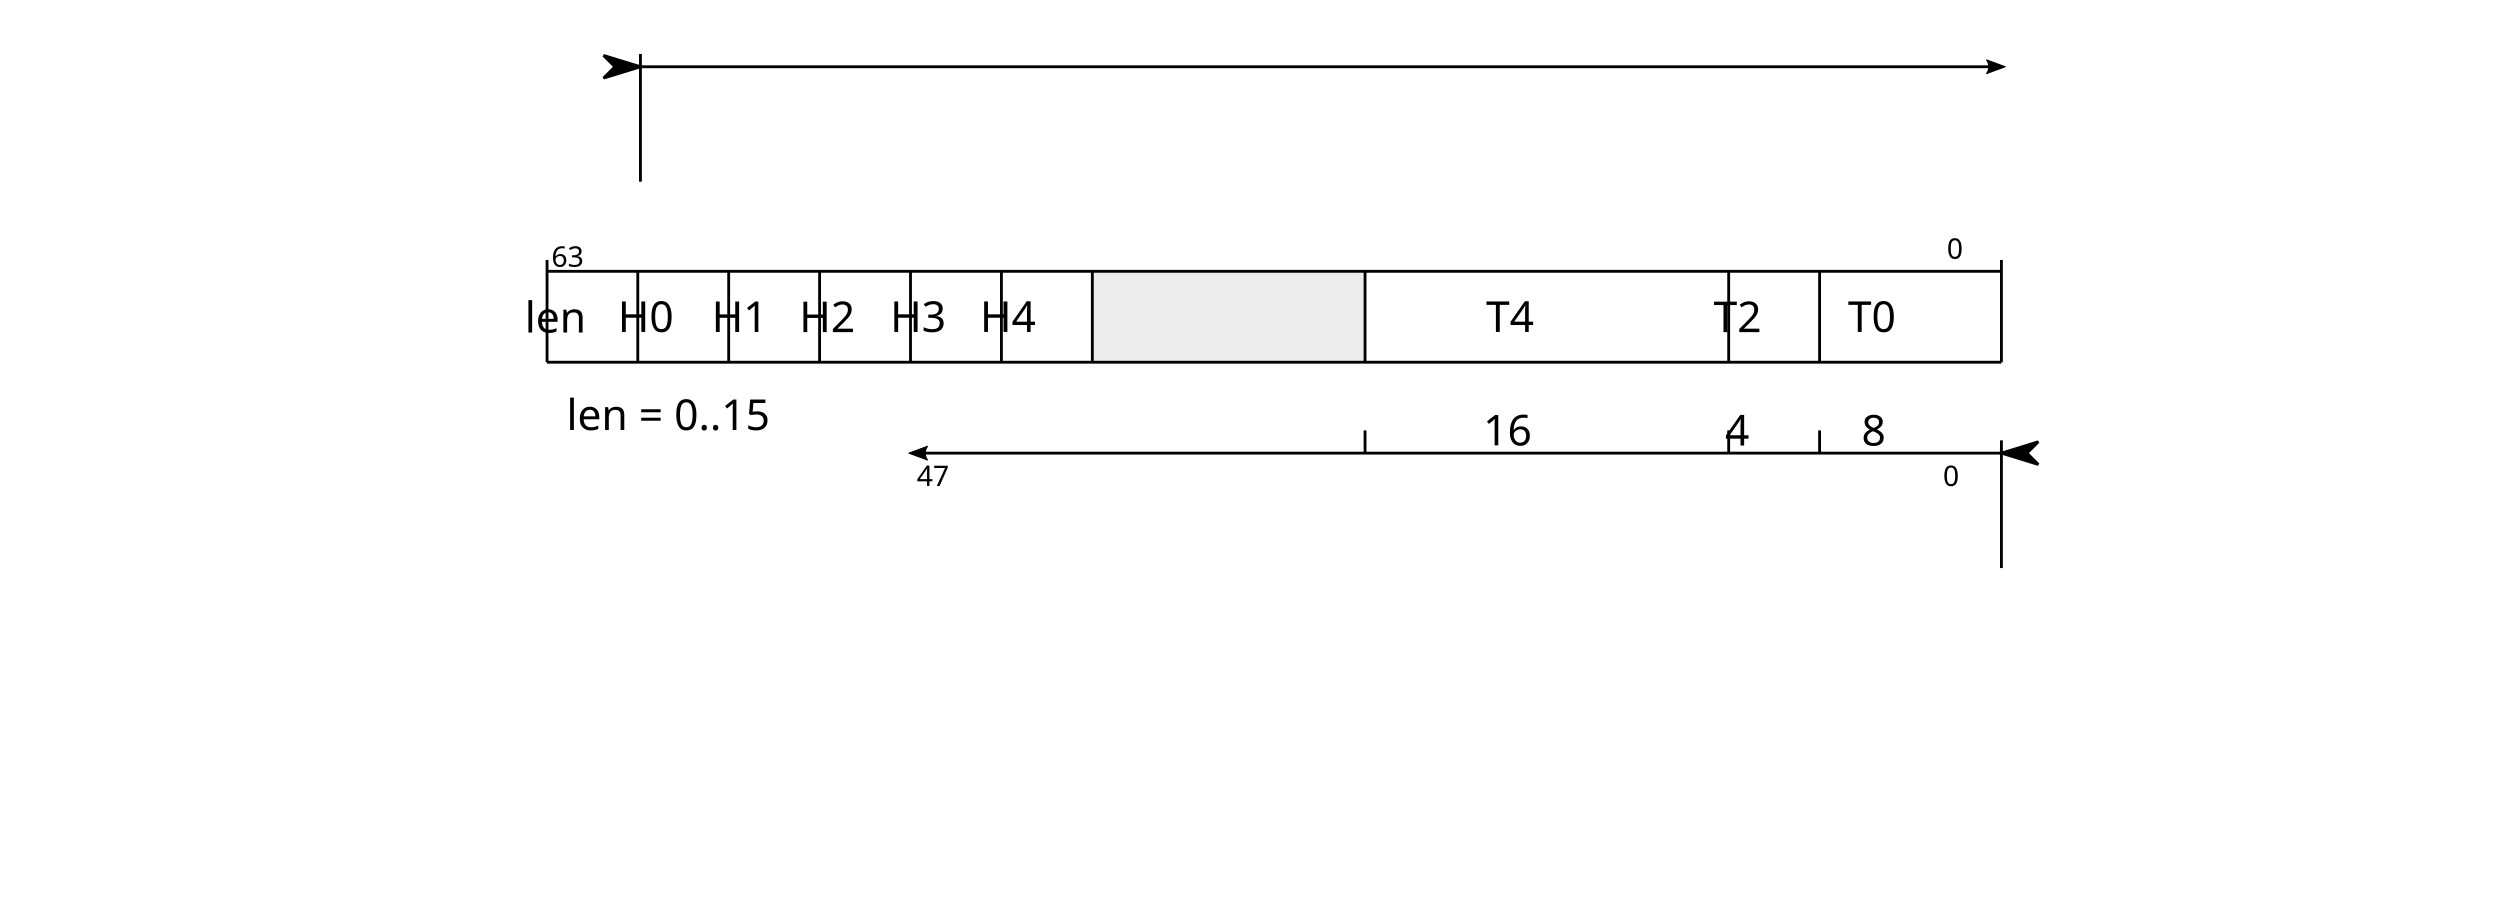
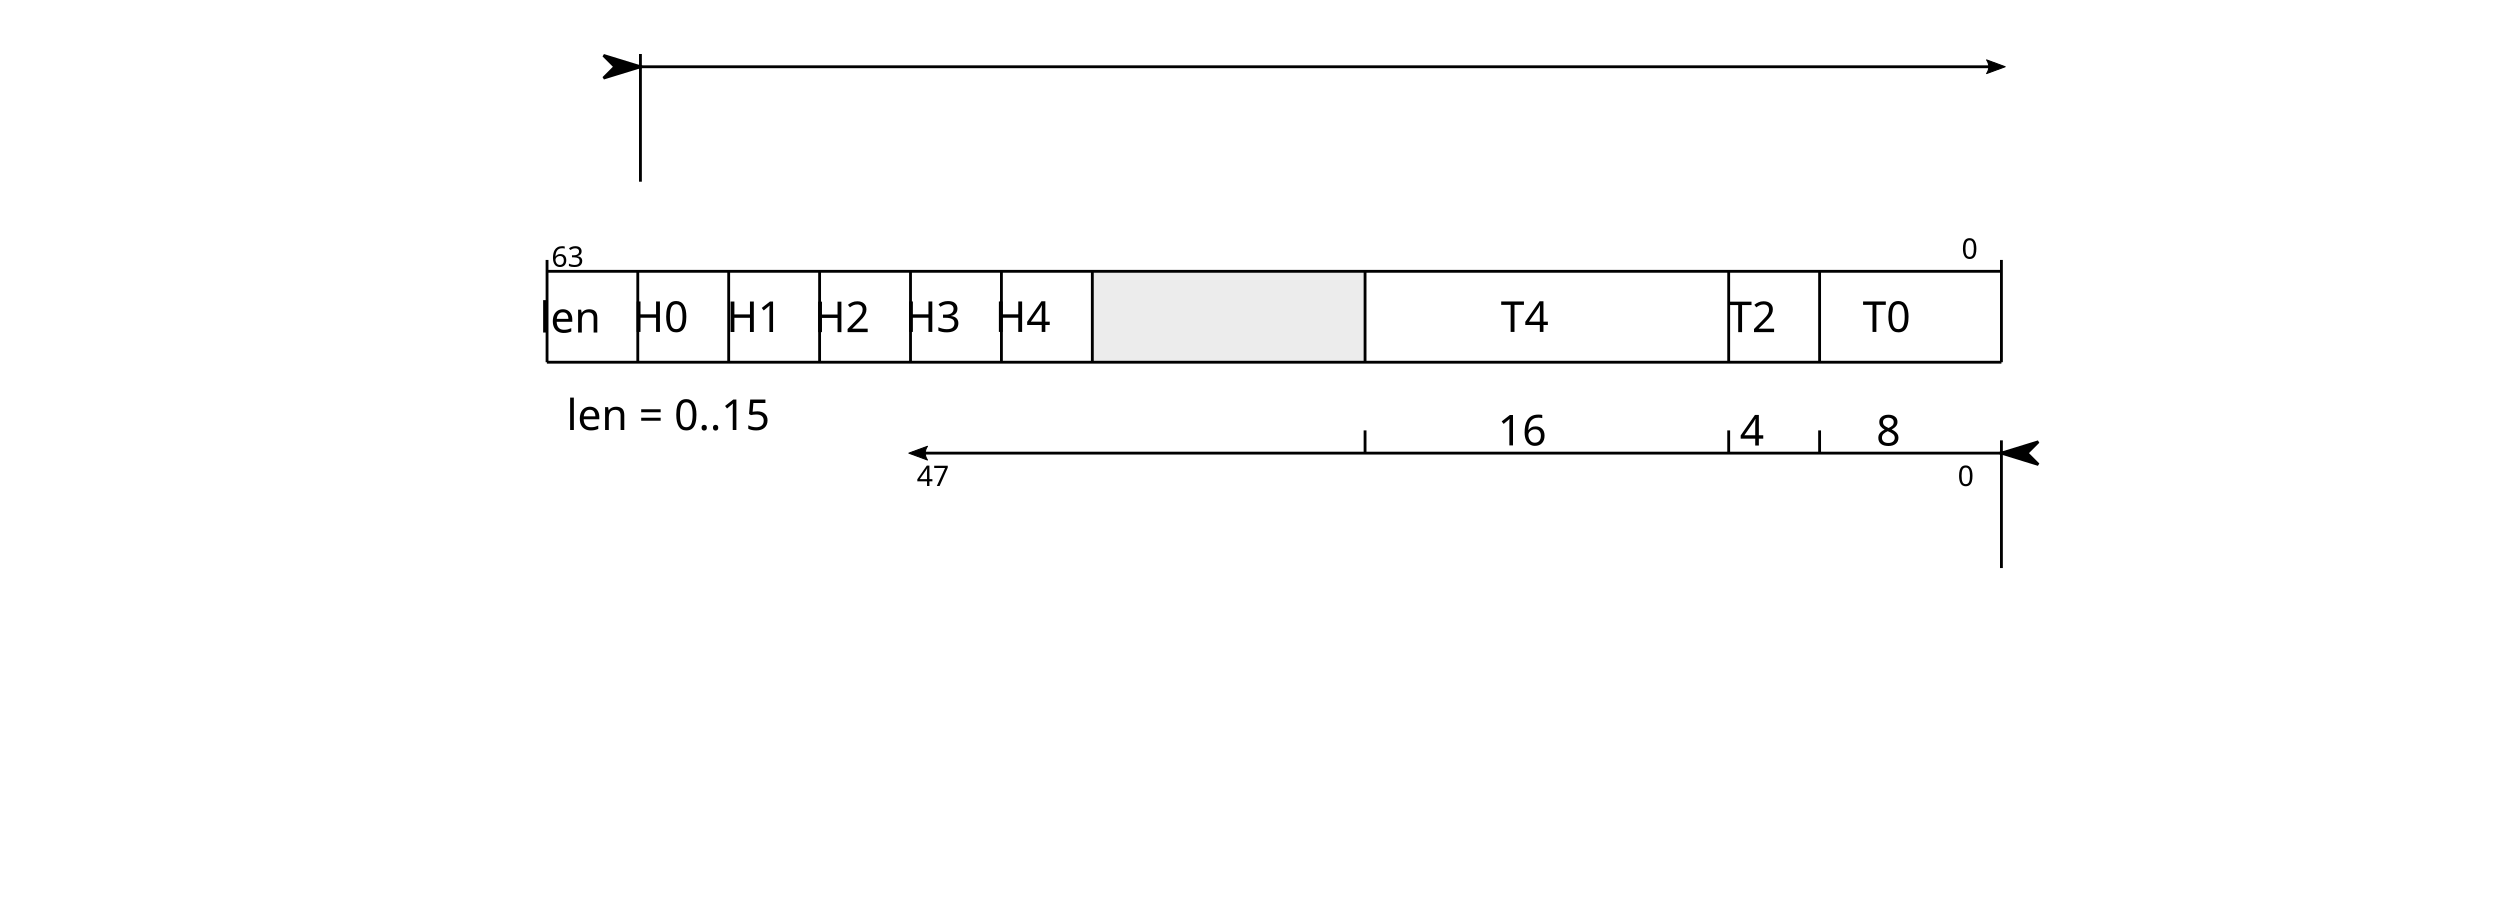
<svg xmlns="http://www.w3.org/2000/svg" width="880" height="320" viewBox="0 0 880 320" id="svg2" version="1.1">
  <defs id="defs4">
    <marker style="overflow:visible" id="DistanceEnd" refX="0.0" refY="0.0" orient="auto">
      <g id="g2301" style="stroke:#000000;stroke-opacity:1;fill:#000000;fill-opacity:1">
        <path style="fill:#000000;stroke:#000000;stroke-width:1.15;stroke-linecap:square;stroke-opacity:1;fill-opacity:1" d="M 0,0 L -2,0" id="path2316" />
        <path style="fill:#000000;fill-rule:evenodd;stroke:#000000;stroke-opacity:1;fill-opacity:1" d="M 0,0 L -13,4 L -9,0 -13,-4 L 0,0 z " id="path2312" />
        <path style="fill:#000000;stroke:#000000;stroke-width:1;stroke-linecap:square;stroke-opacity:1;fill-opacity:1" d="M 0,-4 L 0,40" id="path2314" />
      </g>
    </marker>
    <marker style="overflow:visible" id="marker7231" refX="0.0" refY="0.0" orient="auto">
      <g id="g7233" style="stroke:#000000;stroke-opacity:1;fill:#000000;fill-opacity:1">
        <path style="fill:#000000;stroke:#000000;stroke-width:1.15;stroke-linecap:square;stroke-opacity:1;fill-opacity:1" d="M 0,0 L 2,0" id="path7235" />
        <path style="fill:#000000;fill-rule:evenodd;stroke:#000000;stroke-opacity:1;fill-opacity:1" d="M 0,0 L 13,4 L 9,0 13,-4 L 0,0 z " id="path7237" />
        <path style="fill:#000000;stroke:#000000;stroke-width:1;stroke-linecap:square;stroke-opacity:1;fill-opacity:1" d="M 0,-4 L 0,40" id="path7239" />
      </g>
    </marker>
    <marker style="overflow:visible" id="DistanceStart" refX="0.0" refY="0.0" orient="auto">
      <g id="g2300" style="stroke:#000000;stroke-opacity:1;fill:#000000;fill-opacity:1">
        <path style="fill:#000000;stroke:#000000;stroke-width:1.15;stroke-linecap:square;stroke-opacity:1;fill-opacity:1" d="M 0,0 L 2,0" id="path2306" />
        <path style="fill:#000000;fill-rule:evenodd;stroke:#000000;stroke-opacity:1;fill-opacity:1" d="M 0,0 L 13,4 L 9,0 13,-4 L 0,0 z " id="path2302" />
        <path style="fill:#000000;stroke:#000000;stroke-width:1;stroke-linecap:square;stroke-opacity:1;fill-opacity:1" d="M 0,-4 L 0,40" id="path2304" />
      </g>
    </marker>
    <marker orient="auto" refY="0.0" refX="0.0" id="Arrow2Mstart" style="overflow:visible">
      <path id="path4792" style="fill-rule:evenodd;stroke-width:0.625;stroke-linejoin:round;stroke:#000000;stroke-opacity:1;fill:#000000;fill-opacity:1" d="M 8.719,4.034 L -2.207,0.016 L 8.719,-4.002 C 6.973,-1.63 6.983,1.616 8.719,4.034 z " transform="scale(0.6) translate(0,0)" />
    </marker>
    <marker orient="auto" refY="0.0" refX="0.0" id="Arrow2Mend" style="overflow:visible;">
      <path id="path4795" style="fill-rule:evenodd;stroke-width:0.625;stroke-linejoin:round;stroke:#000000;stroke-opacity:1;fill:#000000;fill-opacity:1" d="M 8.719,4.034 L -2.207,0.016 L 8.719,-4.002 C 6.973,-1.63 6.983,1.616 8.719,4.034 z " transform="scale(0.6) rotate(180) translate(0,0)" />
    </marker>
    <marker orient="auto" refY="0" refX="0" id="Arrow2Mstart-6" style="overflow:visible">
      <path id="path4792-6" style="fill:#000000;fill-opacity:1;fill-rule:evenodd;stroke:#000000;stroke-width:0.625;stroke-linejoin:round;stroke-opacity:1" d="M 8.719,4.034 -2.207,0.016 8.719,-4.002 c -1.745,2.372 -1.735,5.617 -6e-7,8.035 z" transform="scale(0.6,0.6)" />
    </marker>
    <marker orient="auto" refY="0" refX="0" id="Arrow2Mend-0" style="overflow:visible">
      <path id="path4795-7" style="fill:#000000;fill-opacity:1;fill-rule:evenodd;stroke:#000000;stroke-width:0.625;stroke-linejoin:round;stroke-opacity:1" d="M 8.719,4.034 -2.207,0.016 8.719,-4.002 c -1.745,2.372 -1.735,5.617 -6e-7,8.035 z" transform="scale(-0.6,-0.6)" />
    </marker>
  </defs>
  <g id="layer1" transform="translate(0.5,-880.5)">
    <rect style="color:#000000;clip-rule:nonzero;display:inline;overflow:visible;visibility:visible;opacity:1;isolation:auto;mix-blend-mode:normal;color-interpolation:sRGB;color-interpolation-filters:linearRGB;solid-color:#000000;solid-opacity:1;fill:#ececec;fill-opacity:1;fill-rule:evenodd;stroke:none;stroke-width:1;stroke-linecap:butt;stroke-linejoin:miter;stroke-miterlimit:4;stroke-dasharray:4, 4;stroke-dashoffset:0;stroke-opacity:1;color-rendering:auto;image-rendering:auto;shape-rendering:auto;text-rendering:auto;enable-background:accumulate" id="rect4274" width="95.813" height="32.004" x="384" y="976" />
    <path style="fill:none;fill-rule:evenodd;stroke:#000000;stroke-width:0.999px;stroke-linecap:butt;stroke-linejoin:miter;stroke-opacity:1" d="m 192,976 512,0" id="path4140" />
    <path style="fill:none;fill-rule:evenodd;stroke:#000000;stroke-width:0.999px;stroke-linecap:butt;stroke-linejoin:miter;stroke-opacity:1" d="m 704,1008 0,-36.005" id="path4140-5" />
    <path style="fill:none;fill-rule:evenodd;stroke:#000000;stroke-width:0.999px;stroke-linecap:butt;stroke-linejoin:miter;stroke-opacity:1" d="m 224,1008.002 0,-32.004" id="path4140-5-1" />
    <path style="fill:none;fill-rule:evenodd;stroke:#000000;stroke-width:0.999px;stroke-linecap:butt;stroke-linejoin:miter;stroke-opacity:1" d="m 608,1008.002 0,-32.004" id="path4140-5-3-7-1" />
    <path style="fill:none;fill-rule:evenodd;stroke:#000000;stroke-width:0.999px;stroke-linecap:butt;stroke-linejoin:miter;stroke-opacity:1" d="m 192,1008 512,0" id="path4140-1" />
-     <text xml:space="preserve" style="font-style:normal;font-weight:normal;font-size:19.982px;line-height:125%;font-family:sans-serif;text-align:center;letter-spacing:0px;word-spacing:0px;text-anchor:middle;fill:#000000;fill-opacity:1;stroke:none;stroke-width:1px;stroke-linecap:butt;stroke-linejoin:miter;stroke-opacity:1" x="701.346" y="970.562" id="text3491" transform="scale(0.9989598,1.001041)">
-       <tspan id="tspan3493" x="701.346" y="970.562" style="font-size:9.991px;text-align:center;text-anchor:middle">0</tspan>
+     <text xml:space="preserve" style="font-style:normal;font-weight:normal;line-height:0%;font-family:sans-serif;text-align:center;letter-spacing:0px;word-spacing:0px;text-anchor:middle;fill:#000000;fill-opacity:1;stroke:none;stroke-width:1px;stroke-linecap:butt;stroke-linejoin:miter;stroke-opacity:1" x="701.346" y="970.562" id="text3491" transform="scale(0.9989598,1.001041)">
+       <tspan id="tspan3493" x="701.346" y="970.562" style="font-size:9.991px;line-height:1.25;text-align:center;text-anchor:middle">0</tspan>
    </text>
-     <text xml:space="preserve" style="font-style:normal;font-weight:normal;font-size:19.982px;line-height:125%;font-family:sans-serif;text-align:center;letter-spacing:0px;word-spacing:0px;text-anchor:middle;fill:#000000;fill-opacity:1;stroke:none;stroke-width:1px;stroke-linecap:butt;stroke-linejoin:miter;stroke-opacity:1" x="273.119" y="996.321" id="text3491-1-4-8" transform="scale(0.9989598,1.001041)">
-       <tspan id="tspan3493-9-8-1" x="273.119" y="996.321" style="font-size:14.986px;text-align:center;text-anchor:middle">H1</tspan>
+     <text xml:space="preserve" style="font-style:normal;font-weight:normal;line-height:0%;font-family:sans-serif;text-align:center;letter-spacing:0px;word-spacing:0px;text-anchor:middle;fill:#000000;fill-opacity:1;stroke:none;stroke-width:1px;stroke-linecap:butt;stroke-linejoin:miter;stroke-opacity:1" x="273.119" y="996.321" id="text3491-1-4-8" transform="scale(0.9989598,1.001041)">
+       <tspan id="tspan3493-9-8-1" x="273.119" y="996.321" style="font-size:14.986px;line-height:1.25;text-align:center;text-anchor:middle">H1</tspan>
    </text>
-     <text xml:space="preserve" style="font-style:normal;font-weight:normal;font-size:19.982px;line-height:125%;font-family:sans-serif;text-align:center;letter-spacing:0px;word-spacing:0px;text-anchor:middle;fill:#000000;fill-opacity:1;stroke:none;stroke-width:1px;stroke-linecap:butt;stroke-linejoin:miter;stroke-opacity:1" x="208.193" y="996.515" id="text3491-1-4-8-3" transform="scale(0.9989598,1.001041)">
-       <tspan id="tspan3493-9-8-1-3" x="208.193" y="996.515" style="font-size:14.986px;text-align:center;text-anchor:middle">len</tspan>
+     <text xml:space="preserve" style="font-style:normal;font-weight:normal;line-height:0%;font-family:sans-serif;text-align:center;letter-spacing:0px;word-spacing:0px;text-anchor:middle;fill:#000000;fill-opacity:1;stroke:none;stroke-width:1px;stroke-linecap:butt;stroke-linejoin:miter;stroke-opacity:1" x="208.193" y="996.515" id="text3491-1-4-8-3" transform="scale(0.9989598,1.001041)">
+       <tspan id="tspan3493-9-8-1-3" x="208.193" y="996.515" style="font-size:14.986px;line-height:1.25;text-align:center;text-anchor:middle">len</tspan>
    </text>
    <path style="fill:none;fill-rule:evenodd;stroke:#000000;stroke-width:0.999px;stroke-linecap:butt;stroke-linejoin:miter;stroke-opacity:1" d="m 480,1008.002 0,-32.004" id="path4140-5-3-7-1-9" />
    <path style="fill:none;fill-rule:evenodd;stroke:#000000;stroke-width:0.999px;stroke-linecap:butt;stroke-linejoin:miter;stroke-opacity:1" d="m 256,1008.002 0,-32.004" id="path4140-5-1-4-7" />
    <path style="fill:none;fill-rule:evenodd;stroke:#000000;stroke-width:0.999px;stroke-linecap:butt;stroke-linejoin:miter;stroke-opacity:1" d="m 288,1008.002 0,-32.004" id="path4140-5-3-7-1-1-0" />
    <path style="fill:none;fill-rule:evenodd;stroke:#000000;stroke-width:0.999px;stroke-linecap:butt;stroke-linejoin:miter;stroke-opacity:1" d="m 192.062,1008.002 0,-36.005" id="path4140-5-3-7-1-1-0-1" />
    <path style="fill:none;fill-rule:evenodd;stroke:#000000;stroke-width:0.999px;stroke-linecap:butt;stroke-linejoin:miter;stroke-opacity:1" d="m 640,1008.002 0,-32.004" id="path4140-5-3-7-1-8" />
-     <text xml:space="preserve" style="font-style:normal;font-weight:normal;font-size:19.982px;line-height:125%;font-family:sans-serif;text-align:center;letter-spacing:0px;word-spacing:0px;text-anchor:middle;fill:#000000;fill-opacity:1;stroke:none;stroke-width:1px;stroke-linecap:butt;stroke-linejoin:miter;stroke-opacity:1" x="240.032" y="996.295" id="text3491-1-4-8-0" transform="scale(0.9989598,1.001041)">
-       <tspan id="tspan3493-9-8-1-37" x="240.032" y="996.295" style="font-size:14.986px;text-align:center;text-anchor:middle">H0</tspan>
+     <text xml:space="preserve" style="font-style:normal;font-weight:normal;line-height:0%;font-family:sans-serif;text-align:center;letter-spacing:0px;word-spacing:0px;text-anchor:middle;fill:#000000;fill-opacity:1;stroke:none;stroke-width:1px;stroke-linecap:butt;stroke-linejoin:miter;stroke-opacity:1" x="240.032" y="996.295" id="text3491-1-4-8-0" transform="scale(0.9989598,1.001041)">
+       <tspan id="tspan3493-9-8-1-37" x="240.032" y="996.295" style="font-size:14.986px;line-height:1.25;text-align:center;text-anchor:middle">H0</tspan>
    </text>
-     <text xml:space="preserve" style="font-style:normal;font-weight:normal;font-size:19.982px;line-height:125%;font-family:sans-serif;text-align:end;letter-spacing:0px;word-spacing:0px;text-anchor:end;fill:#000000;fill-opacity:1;stroke:none;stroke-width:1px;stroke-linecap:butt;stroke-linejoin:miter;stroke-opacity:1" x="193.802" y="973.386" id="text3491-1-4-6-3" transform="scale(0.9989598,1.001041)">
-       <tspan id="tspan3493-9-8-4-5" x="193.802" y="973.386" style="font-size:9.991px;text-align:start;text-anchor:start">63</tspan>
+     <text xml:space="preserve" style="font-style:normal;font-weight:normal;line-height:0%;font-family:sans-serif;text-align:end;letter-spacing:0px;word-spacing:0px;text-anchor:end;fill:#000000;fill-opacity:1;stroke:none;stroke-width:1px;stroke-linecap:butt;stroke-linejoin:miter;stroke-opacity:1" x="193.802" y="973.386" id="text3491-1-4-6-3" transform="scale(0.9989598,1.001041)">
+       <tspan id="tspan3493-9-8-4-5" x="193.802" y="973.386" style="font-size:9.991px;line-height:1.25;text-align:start;text-anchor:start">63</tspan>
    </text>
-     <text xml:space="preserve" style="font-style:normal;font-weight:normal;font-size:19.982px;line-height:125%;font-family:sans-serif;text-align:center;letter-spacing:0px;word-spacing:0px;text-anchor:middle;fill:#000000;fill-opacity:1;stroke:none;stroke-width:1px;stroke-linecap:butt;stroke-linejoin:miter;stroke-opacity:1" x="303.98" y="996.368" id="text3491-1-4-8-0-7" transform="scale(0.9989598,1.001041)">
-       <tspan id="tspan3493-9-8-1-37-3" x="303.98" y="996.368" style="font-size:14.986px;text-align:center;text-anchor:middle">H2</tspan>
+     <text xml:space="preserve" style="font-style:normal;font-weight:normal;line-height:0%;font-family:sans-serif;text-align:center;letter-spacing:0px;word-spacing:0px;text-anchor:middle;fill:#000000;fill-opacity:1;stroke:none;stroke-width:1px;stroke-linecap:butt;stroke-linejoin:miter;stroke-opacity:1" x="303.98" y="996.368" id="text3491-1-4-8-0-7" transform="scale(0.9989598,1.001041)">
+       <tspan id="tspan3493-9-8-1-37-3" x="303.98" y="996.368" style="font-size:14.986px;line-height:1.25;text-align:center;text-anchor:middle">H2</tspan>
    </text>
-     <text xml:space="preserve" style="font-style:normal;font-weight:normal;font-size:19.982px;line-height:125%;font-family:sans-serif;text-align:center;letter-spacing:0px;word-spacing:0px;text-anchor:middle;fill:#000000;fill-opacity:1;stroke:none;stroke-width:1px;stroke-linecap:butt;stroke-linejoin:miter;stroke-opacity:1" x="336.008" y="996.295" id="text3491-1-4-8-0-7-9" transform="scale(0.9989598,1.001041)">
-       <tspan id="tspan3493-9-8-1-37-3-5" x="336.008" y="996.295" style="font-size:14.986px;text-align:center;text-anchor:middle">H3</tspan>
+     <text xml:space="preserve" style="font-style:normal;font-weight:normal;line-height:0%;font-family:sans-serif;text-align:center;letter-spacing:0px;word-spacing:0px;text-anchor:middle;fill:#000000;fill-opacity:1;stroke:none;stroke-width:1px;stroke-linecap:butt;stroke-linejoin:miter;stroke-opacity:1" x="336.008" y="996.295" id="text3491-1-4-8-0-7-9" transform="scale(0.9989598,1.001041)">
+       <tspan id="tspan3493-9-8-1-37-3-5" x="336.008" y="996.295" style="font-size:14.986px;line-height:1.25;text-align:center;text-anchor:middle">H3</tspan>
    </text>
-     <text xml:space="preserve" style="font-style:normal;font-weight:normal;font-size:19.982px;line-height:125%;font-family:sans-serif;text-align:center;letter-spacing:0px;word-spacing:0px;text-anchor:middle;fill:#000000;fill-opacity:1;stroke:none;stroke-width:1px;stroke-linecap:butt;stroke-linejoin:miter;stroke-opacity:1" x="367.66" y="996.295" id="text3491-1-4-8-0-7-8" transform="scale(0.9989598,1.001041)">
-       <tspan id="tspan3493-9-8-1-37-3-7" x="367.66" y="996.295" style="font-size:14.986px;text-align:center;text-anchor:middle">H4</tspan>
+     <text xml:space="preserve" style="font-style:normal;font-weight:normal;line-height:0%;font-family:sans-serif;text-align:center;letter-spacing:0px;word-spacing:0px;text-anchor:middle;fill:#000000;fill-opacity:1;stroke:none;stroke-width:1px;stroke-linecap:butt;stroke-linejoin:miter;stroke-opacity:1" x="367.66" y="996.295" id="text3491-1-4-8-0-7-8" transform="scale(0.9989598,1.001041)">
+       <tspan id="tspan3493-9-8-1-37-3-7" x="367.66" y="996.295" style="font-size:14.986px;line-height:1.25;text-align:center;text-anchor:middle">H4</tspan>
    </text>
    <path style="fill:none;fill-rule:evenodd;stroke:#000000;stroke-width:0.999px;stroke-linecap:butt;stroke-linejoin:miter;stroke-opacity:1;marker-start:url(#Arrow2Mstart);marker-end:url(#DistanceStart)" d="M 320.747,1040 704,1040" id="path4140-1-2" />
-     <text xml:space="preserve" style="font-style:normal;font-weight:normal;font-size:19.982px;line-height:125%;font-family:sans-serif;text-align:center;letter-spacing:0px;word-spacing:0px;text-anchor:middle;fill:#000000;fill-opacity:1;stroke:none;stroke-width:1px;stroke-linecap:butt;stroke-linejoin:miter;stroke-opacity:1" x="672.08" y="996.295" id="text3491-1-4-8-0-2" transform="scale(0.9989598,1.001041)">
-       <tspan id="tspan3493-9-8-1-37-31" x="672.08" y="996.295" style="font-size:14.986px;text-align:center;text-anchor:middle">T0</tspan>
+     <text xml:space="preserve" style="font-style:normal;font-weight:normal;line-height:0%;font-family:sans-serif;text-align:center;letter-spacing:0px;word-spacing:0px;text-anchor:middle;fill:#000000;fill-opacity:1;stroke:none;stroke-width:1px;stroke-linecap:butt;stroke-linejoin:miter;stroke-opacity:1" x="672.08" y="996.295" id="text3491-1-4-8-0-2" transform="scale(0.9989598,1.001041)">
+       <tspan id="tspan3493-9-8-1-37-31" x="672.08" y="996.295" style="font-size:14.986px;line-height:1.25;text-align:center;text-anchor:middle">T0</tspan>
    </text>
-     <text xml:space="preserve" style="font-style:normal;font-weight:normal;font-size:19.982px;line-height:125%;font-family:sans-serif;text-align:center;letter-spacing:0px;word-spacing:0px;text-anchor:middle;fill:#000000;fill-opacity:1;stroke:none;stroke-width:1px;stroke-linecap:butt;stroke-linejoin:miter;stroke-opacity:1" x="624.752" y="996.368" id="text3491-1-4-8-0-2-5" transform="scale(0.9989598,1.001041)">
-       <tspan id="tspan3493-9-8-1-37-31-1" x="624.752" y="996.368" style="font-size:14.986px;text-align:center;text-anchor:middle">T2</tspan>
+     <text xml:space="preserve" style="font-style:normal;font-weight:normal;line-height:0%;font-family:sans-serif;text-align:center;letter-spacing:0px;word-spacing:0px;text-anchor:middle;fill:#000000;fill-opacity:1;stroke:none;stroke-width:1px;stroke-linecap:butt;stroke-linejoin:miter;stroke-opacity:1" x="624.752" y="996.368" id="text3491-1-4-8-0-2-5" transform="scale(0.9989598,1.001041)">
+       <tspan id="tspan3493-9-8-1-37-31-1" x="624.752" y="996.368" style="font-size:14.986px;line-height:1.25;text-align:center;text-anchor:middle">T2</tspan>
    </text>
-     <text xml:space="preserve" style="font-style:normal;font-weight:normal;font-size:19.982px;line-height:125%;font-family:sans-serif;text-align:center;letter-spacing:0px;word-spacing:0px;text-anchor:middle;fill:#000000;fill-opacity:1;stroke:none;stroke-width:1px;stroke-linecap:butt;stroke-linejoin:miter;stroke-opacity:1" x="199.113" y="1030.785" id="text3491-1-4-8-3-5" transform="scale(0.9989598,1.001041)">
-       <tspan id="tspan3493-9-8-1-3-1" x="199.113" y="1030.785" style="font-size:14.986px;text-align:start;text-anchor:start">len = 0..15</tspan>
+     <text xml:space="preserve" style="font-style:normal;font-weight:normal;line-height:0%;font-family:sans-serif;text-align:center;letter-spacing:0px;word-spacing:0px;text-anchor:middle;fill:#000000;fill-opacity:1;stroke:none;stroke-width:1px;stroke-linecap:butt;stroke-linejoin:miter;stroke-opacity:1" x="199.113" y="1030.785" id="text3491-1-4-8-3-5" transform="scale(0.9989598,1.001041)">
+       <tspan id="tspan3493-9-8-1-3-1" x="199.113" y="1030.785" style="font-size:14.986px;line-height:1.25;text-align:start;text-anchor:start">len = 0..15</tspan>
    </text>
    <path style="fill:none;fill-rule:evenodd;stroke:#000000;stroke-width:0.999px;stroke-linecap:butt;stroke-linejoin:miter;stroke-opacity:1;marker-start:url(#DistanceEnd);marker-end:url(#Arrow2Mend-0)" d="M 224.933,904 704,904" id="path4140-1-2-6" />
-     <text xml:space="preserve" style="font-style:normal;font-weight:normal;font-size:19.982px;line-height:125%;font-family:sans-serif;text-align:center;letter-spacing:0px;word-spacing:0px;text-anchor:middle;fill:#000000;fill-opacity:1;stroke:none;stroke-width:1px;stroke-linecap:butt;stroke-linejoin:miter;stroke-opacity:1" x="544.563" y="996.295" id="text3491-1-4-8-0-2-5-8" transform="scale(0.9989598,1.001041)">
-       <tspan id="tspan3493-9-8-1-37-31-1-1" x="544.563" y="996.295" style="font-size:14.986px;text-align:center;text-anchor:middle">T4</tspan>
+     <text xml:space="preserve" style="font-style:normal;font-weight:normal;line-height:0%;font-family:sans-serif;text-align:center;letter-spacing:0px;word-spacing:0px;text-anchor:middle;fill:#000000;fill-opacity:1;stroke:none;stroke-width:1px;stroke-linecap:butt;stroke-linejoin:miter;stroke-opacity:1" x="544.563" y="996.295" id="text3491-1-4-8-0-2-5-8" transform="scale(0.9989598,1.001041)">
+       <tspan id="tspan3493-9-8-1-37-31-1-1" x="544.563" y="996.295" style="font-size:14.986px;line-height:1.25;text-align:center;text-anchor:middle">T4</tspan>
    </text>
-     <text xml:space="preserve" style="font-style:normal;font-weight:normal;font-size:19.982px;line-height:125%;font-family:sans-serif;text-align:center;letter-spacing:0px;word-spacing:0px;text-anchor:middle;fill:#000000;fill-opacity:1;stroke:none;stroke-width:1px;stroke-linecap:butt;stroke-linejoin:miter;stroke-opacity:1" x="672.707" y="1036.254" id="text3491-1-4-8-0-2-2" transform="scale(0.9989598,1.001041)">
-       <tspan id="tspan3493-9-8-1-37-31-8" x="672.707" y="1036.254" style="font-size:14.986px;text-align:center;text-anchor:middle">8</tspan>
+     <text xml:space="preserve" style="font-style:normal;font-weight:normal;line-height:0%;font-family:sans-serif;text-align:center;letter-spacing:0px;word-spacing:0px;text-anchor:middle;fill:#000000;fill-opacity:1;stroke:none;stroke-width:1px;stroke-linecap:butt;stroke-linejoin:miter;stroke-opacity:1" x="672.707" y="1036.254" id="text3491-1-4-8-0-2-2" transform="scale(0.9989598,1.001041)">
+       <tspan id="tspan3493-9-8-1-37-31-8" x="672.707" y="1036.254" style="font-size:14.986px;line-height:1.25;text-align:center;text-anchor:middle">8</tspan>
    </text>
    <path style="fill:none;fill-rule:evenodd;stroke:#000000;stroke-width:0.999px;stroke-linecap:butt;stroke-linejoin:miter;stroke-opacity:1" d="m 640,1040.001 0,-8.001" id="path4140-5-1-4-7-4" />
-     <text xml:space="preserve" style="font-style:normal;font-weight:normal;font-size:19.982px;line-height:125%;font-family:sans-serif;text-align:center;letter-spacing:0px;word-spacing:0px;text-anchor:middle;fill:#000000;fill-opacity:1;stroke:none;stroke-width:1px;stroke-linecap:butt;stroke-linejoin:miter;stroke-opacity:1" x="624.631" y="1036.254" id="text3491-1-4-8-0-2-2-9" transform="scale(0.9989598,1.001041)">
-       <tspan id="tspan3493-9-8-1-37-31-8-7" x="624.631" y="1036.254" style="font-size:14.986px;text-align:center;text-anchor:middle">4</tspan>
+     <text xml:space="preserve" style="font-style:normal;font-weight:normal;line-height:0%;font-family:sans-serif;text-align:center;letter-spacing:0px;word-spacing:0px;text-anchor:middle;fill:#000000;fill-opacity:1;stroke:none;stroke-width:1px;stroke-linecap:butt;stroke-linejoin:miter;stroke-opacity:1" x="624.631" y="1036.254" id="text3491-1-4-8-0-2-2-9" transform="scale(0.9989598,1.001041)">
+       <tspan id="tspan3493-9-8-1-37-31-8-7" x="624.631" y="1036.254" style="font-size:14.986px;line-height:1.25;text-align:center;text-anchor:middle">4</tspan>
    </text>
    <path style="fill:none;fill-rule:evenodd;stroke:#000000;stroke-width:0.999px;stroke-linecap:butt;stroke-linejoin:miter;stroke-opacity:1" d="m 608,1040.001 0,-8.001" id="path4140-5-1-4-7-4-0" />
    <path style="fill:none;fill-rule:evenodd;stroke:#000000;stroke-width:0.999px;stroke-linecap:butt;stroke-linejoin:miter;stroke-opacity:1" d="m 480,1040.001 0,-8.001" id="path4140-5-1-4-7-4-0-8" />
-     <text xml:space="preserve" style="font-style:normal;font-weight:normal;font-size:19.982px;line-height:125%;font-family:sans-serif;text-align:center;letter-spacing:0px;word-spacing:0px;text-anchor:middle;fill:#000000;fill-opacity:1;stroke:none;stroke-width:1px;stroke-linecap:butt;stroke-linejoin:miter;stroke-opacity:1" x="543.688" y="1036.211" id="text3491-1-4-8-0-2-2-9-4" transform="scale(0.9989598,1.001041)">
-       <tspan id="tspan3493-9-8-1-37-31-8-7-0" x="543.688" y="1036.211" style="font-size:14.986px;text-align:center;text-anchor:middle">16</tspan>
+     <text xml:space="preserve" style="font-style:normal;font-weight:normal;line-height:0%;font-family:sans-serif;text-align:center;letter-spacing:0px;word-spacing:0px;text-anchor:middle;fill:#000000;fill-opacity:1;stroke:none;stroke-width:1px;stroke-linecap:butt;stroke-linejoin:miter;stroke-opacity:1" x="543.688" y="1036.211" id="text3491-1-4-8-0-2-2-9-4" transform="scale(0.9989598,1.001041)">
+       <tspan id="tspan3493-9-8-1-37-31-8-7-0" x="543.688" y="1036.211" style="font-size:14.986px;line-height:1.25;text-align:center;text-anchor:middle">16</tspan>
    </text>
    <path style="fill:none;fill-rule:evenodd;stroke:#000000;stroke-width:0.999px;stroke-linecap:butt;stroke-linejoin:miter;stroke-opacity:1" d="m 320,1008 0,-32.004" id="path4140-5-3-7-1-1-0-5" />
    <path style="fill:none;fill-rule:evenodd;stroke:#000000;stroke-width:0.999px;stroke-linecap:butt;stroke-linejoin:miter;stroke-opacity:1" d="m 352,1008.002 0,-32.004" id="path4140-5-3-7-1-1-0-2" />
    <path style="fill:none;fill-rule:evenodd;stroke:#000000;stroke-width:0.999px;stroke-linecap:butt;stroke-linejoin:miter;stroke-opacity:1" d="m 384,1008.002 0,-32.004" id="path4140-5-3-7-1-1-0-12" />
-     <text xml:space="preserve" style="font-style:normal;font-weight:normal;font-size:19.982px;line-height:125%;font-family:sans-serif;text-align:end;letter-spacing:0px;word-spacing:0px;text-anchor:end;fill:#000000;fill-opacity:1;stroke:none;stroke-width:1px;stroke-linecap:butt;stroke-linejoin:miter;stroke-opacity:1" x="322.527" y="1050.469" id="text3491-1-4-6-3-1" transform="scale(0.9989598,1.001041)">
-       <tspan id="tspan3493-9-8-4-5-6" x="322.527" y="1050.469" style="font-size:9.991px;text-align:start;text-anchor:start">47</tspan>
+     <text xml:space="preserve" style="font-style:normal;font-weight:normal;line-height:0%;font-family:sans-serif;text-align:end;letter-spacing:0px;word-spacing:0px;text-anchor:end;fill:#000000;fill-opacity:1;stroke:none;stroke-width:1px;stroke-linecap:butt;stroke-linejoin:miter;stroke-opacity:1" x="322.527" y="1050.469" id="text3491-1-4-6-3-1" transform="scale(0.9989598,1.001041)">
+       <tspan id="tspan3493-9-8-4-5-6" x="322.527" y="1050.469" style="font-size:9.991px;line-height:1.25;text-align:start;text-anchor:start">47</tspan>
    </text>
-     <text xml:space="preserve" style="font-style:normal;font-weight:normal;font-size:19.982px;line-height:125%;font-family:sans-serif;text-align:center;letter-spacing:0px;word-spacing:0px;text-anchor:middle;fill:#000000;fill-opacity:1;stroke:none;stroke-width:1px;stroke-linecap:butt;stroke-linejoin:miter;stroke-opacity:1" x="699.982" y="1050.478" id="text3491-1-4-6-3-1-4" transform="scale(0.9989598,1.001041)">
-       <tspan id="tspan3493-9-8-4-5-6-2" x="699.982" y="1050.478" style="font-size:9.991px;text-align:center;text-anchor:middle">0</tspan>
+     <text xml:space="preserve" style="font-style:normal;font-weight:normal;line-height:0%;font-family:sans-serif;text-align:center;letter-spacing:0px;word-spacing:0px;text-anchor:middle;fill:#000000;fill-opacity:1;stroke:none;stroke-width:1px;stroke-linecap:butt;stroke-linejoin:miter;stroke-opacity:1" x="699.982" y="1050.478" id="text3491-1-4-6-3-1-4" transform="scale(0.9989598,1.001041)">
+       <tspan id="tspan3493-9-8-4-5-6-2" x="699.982" y="1050.478" style="font-size:9.991px;line-height:1.25;text-align:center;text-anchor:middle">0</tspan>
    </text>
  </g>
</svg>
